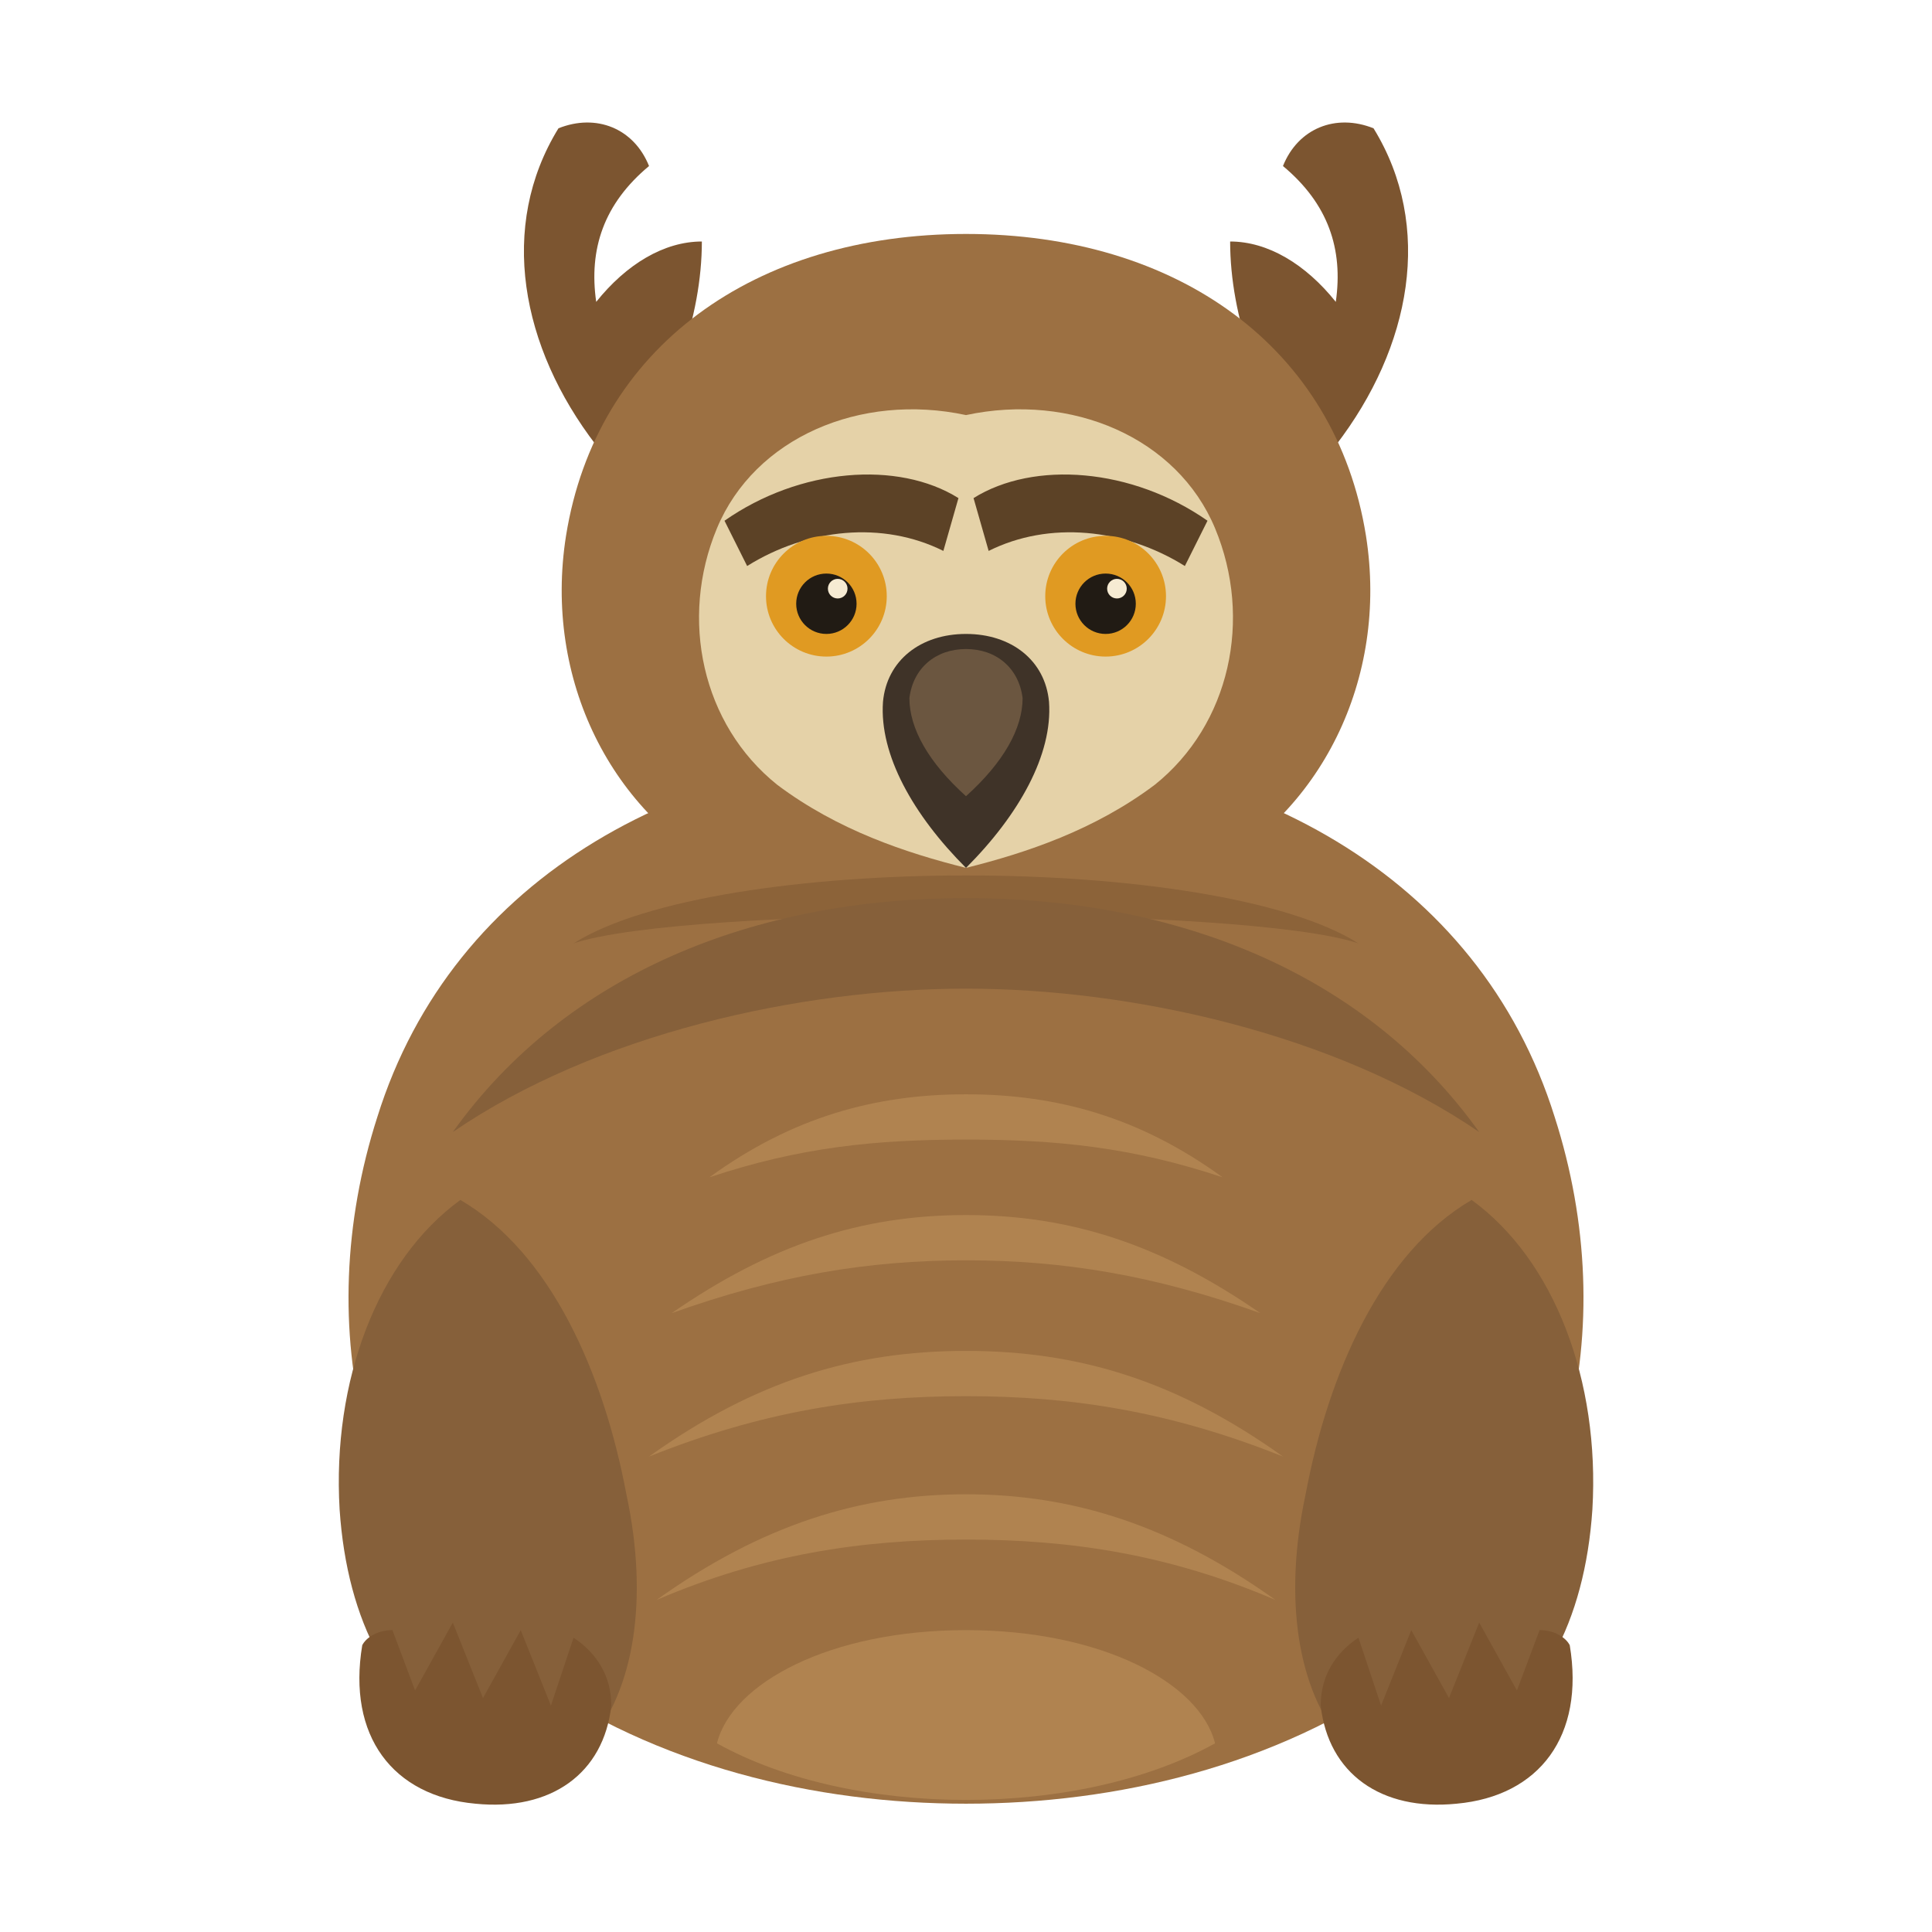
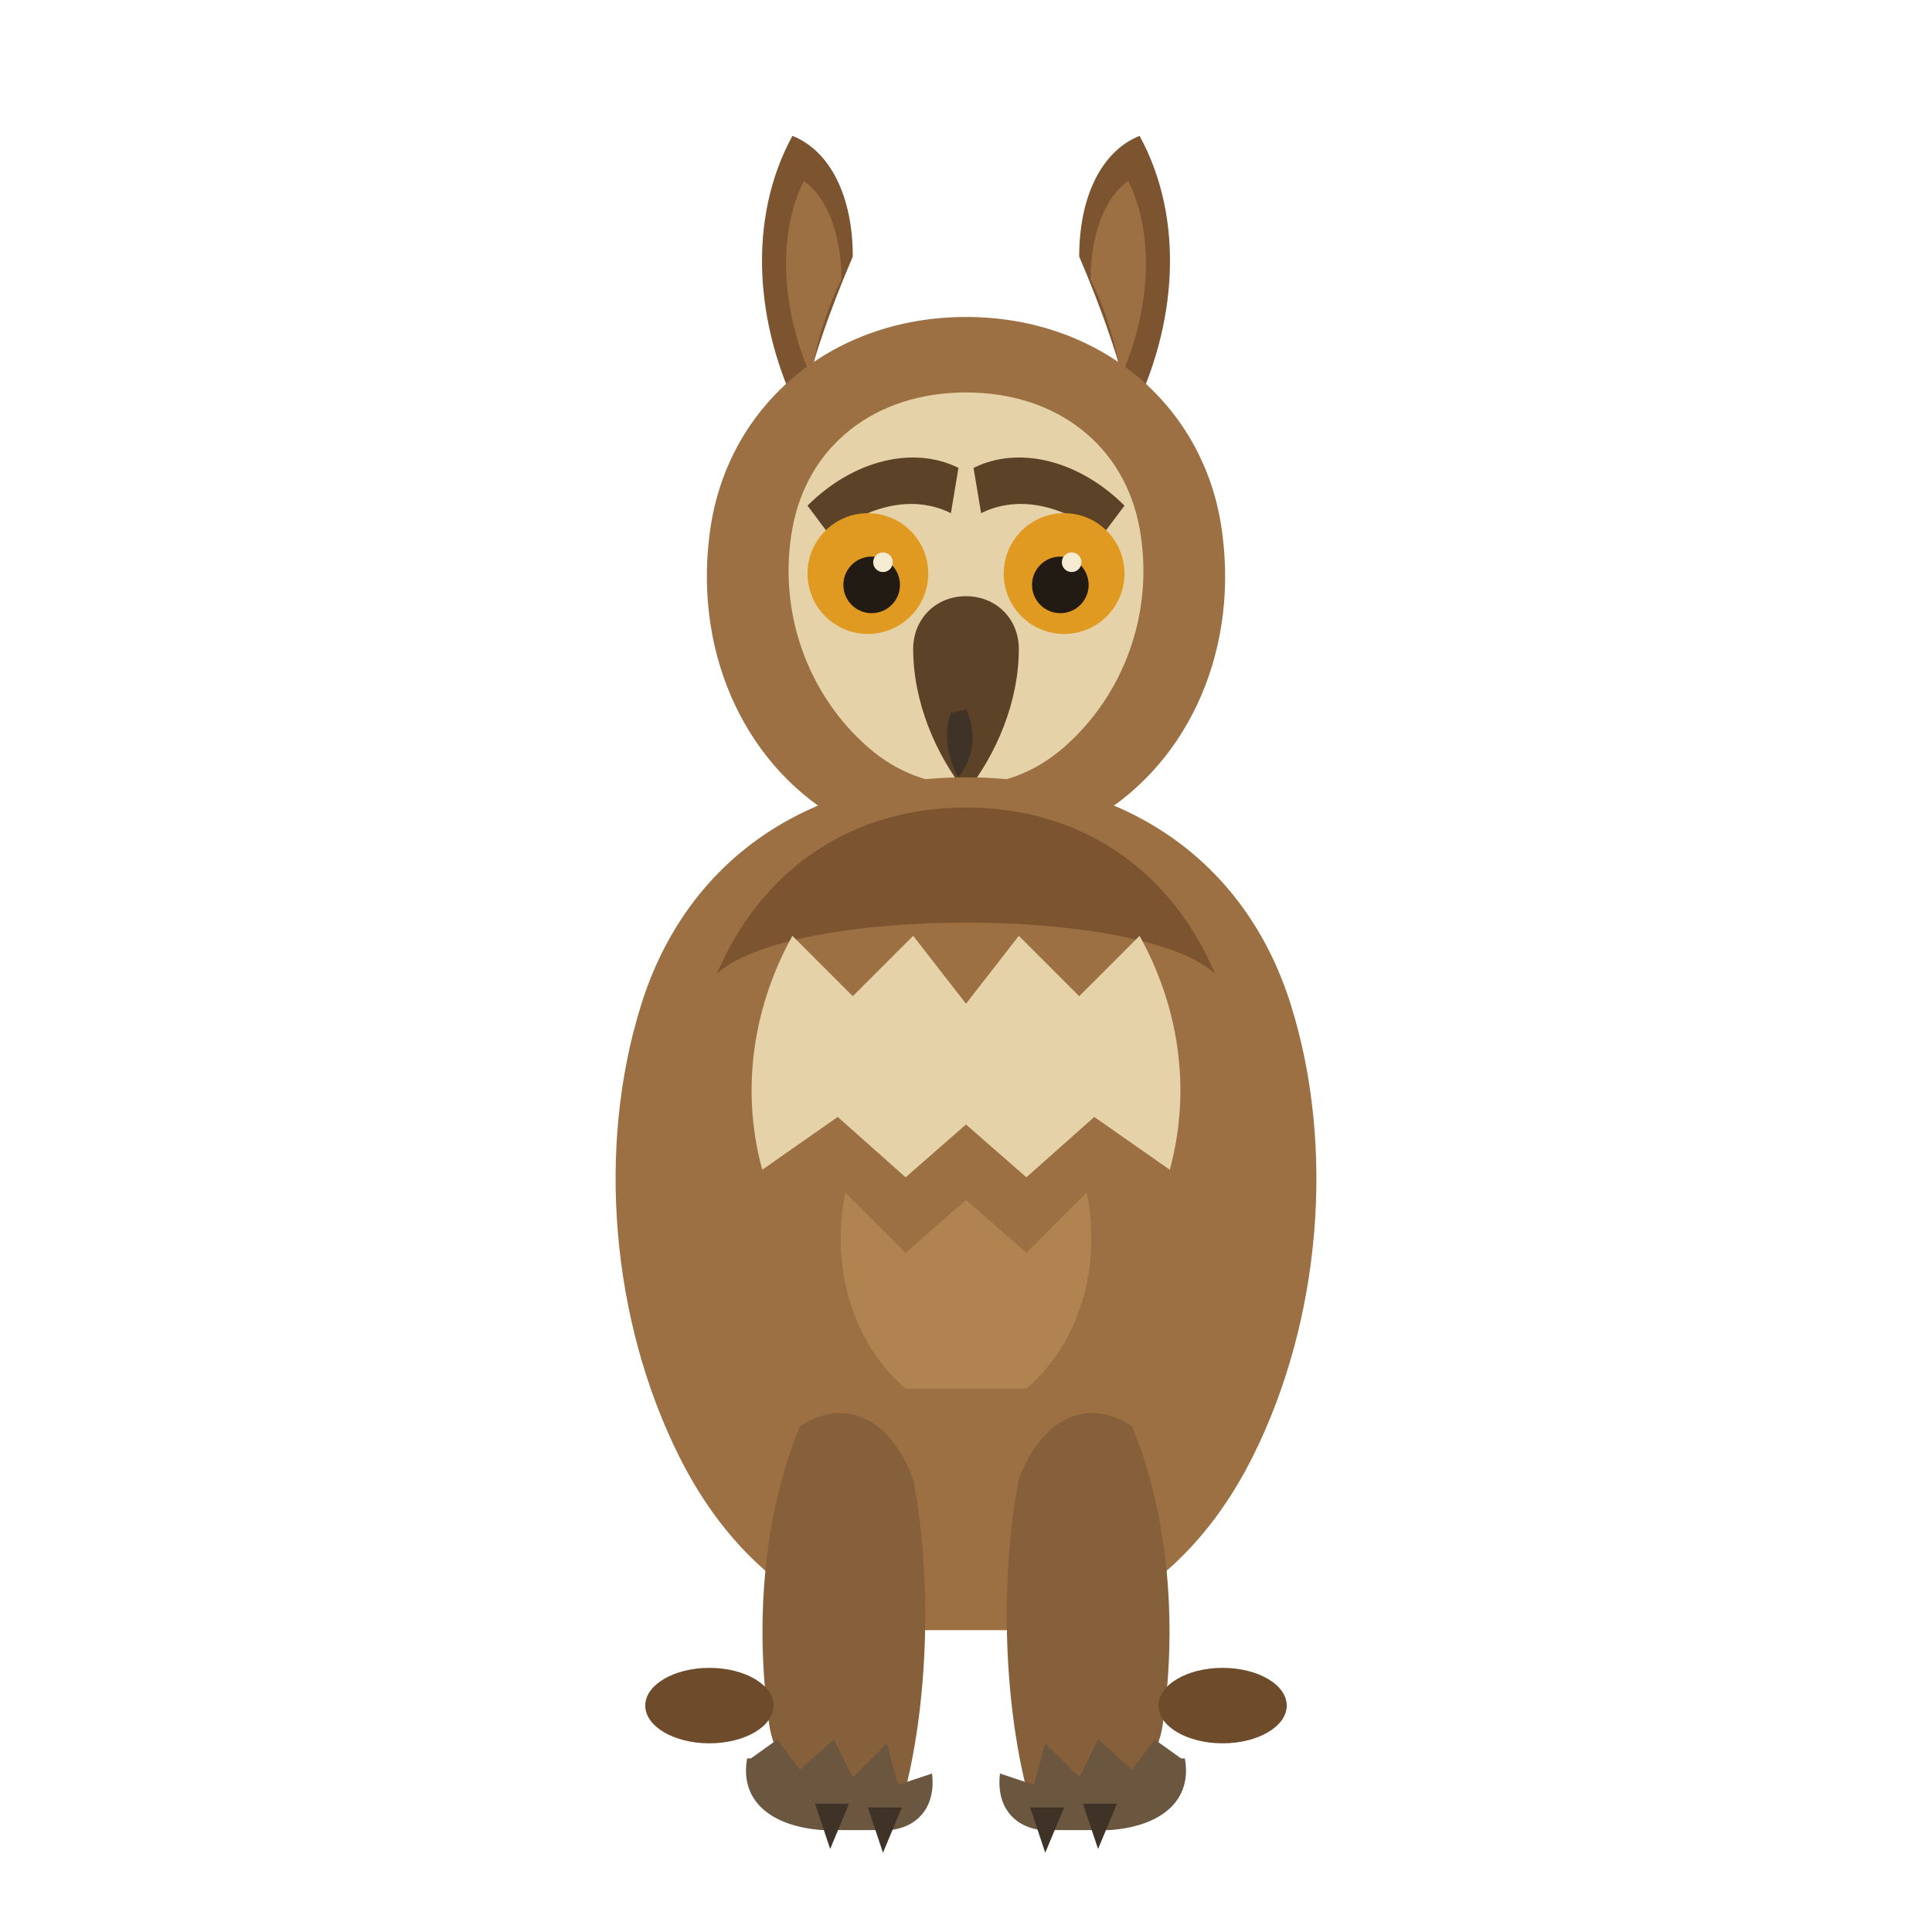
<svg xmlns="http://www.w3.org/2000/svg" viewBox="0 0 512 512" width="512" height="512">
-   <path d="M158 118 C138 92 132 60 148 34 C158 30 168 34 172 44 C160 54 156 66 158 80 C166 70 176 64 186 64 C186 84 178 106 166 122 Z" fill="#7C5530" />
-   <path d="M354 118 C374 92 380 60 364 34 C354 30 344 34 340 44 C352 54 356 66 354 80 C346 70 336 64 326 64 C326 84 334 106 346 122 Z" fill="#7C5530" />
-   <path d="M256 62 C312 62 354 92 362 142 C368 180 350 216 318 232 C298 241 276 246 256 246 C236 246 214 241 194 232 C162 216 144 180 150 142 C158 92 200 62 256 62 Z" fill="#9C7042" />
-   <path d="M256 198 C330 198 392 232 412 296 C430 352 416 412 372 444 C338 468 296 478 256 478 C216 478 174 468 140 444 C96 412 82 352 100 296 C120 232 182 198 256 198 Z" fill="#9C7042" />
-   <path d="M152 250 C190 226 322 226 360 250 C330 240 182 240 152 250 Z" fill="#7C5530" opacity="0.5" />
-   <path d="M120 300 C150 258 200 238 256 238 C312 238 362 258 392 300 C354 274 300 262 256 262 C212 262 158 274 120 300 Z" fill="#86603A" />
-   <path d="M188 312 C210 296 232 290 256 290 C280 290 302 296 324 312 C300 304 280 302 256 302 C232 302 212 304 188 312 Z" fill="#B08350" />
-   <path d="M178 348 C204 330 228 322 256 322 C284 322 308 330 334 348 C306 338 282 334 256 334 C230 334 206 338 178 348 Z" fill="#B08350" />
-   <path d="M172 386 C200 366 226 358 256 358 C286 358 312 366 340 386 C310 374 284 370 256 370 C228 370 202 374 172 386 Z" fill="#B08350" />
-   <path d="M174 424 C202 404 228 396 256 396 C284 396 310 404 338 424 C310 412 284 408 256 408 C228 408 202 412 174 424 Z" fill="#B08350" />
-   <path d="M256 432 C292 432 318 446 322 462 C304 472 280 477 256 477 C232 477 208 472 190 462 C194 446 220 432 256 432 Z" fill="#B08350" />
-   <path d="M122 318 C100 334 88 366 90 400 C92 430 104 452 124 462 L156 462 C168 448 172 424 166 396 C160 364 146 332 122 318 Z" fill="#86603A" />
-   <path d="M390 318 C412 334 424 366 422 400 C420 430 408 452 388 462 L356 462 C344 448 340 424 346 396 C352 364 366 332 390 318 Z" fill="#86603A" />
-   <path d="M96 436 C92 460 104 476 126 478 C146 480 160 470 162 452 C162 444 158 438 152 434 L146 452 L138 432 L128 450 L120 430 L110 448 L104 432 C100 432 97 434 96 436 Z" fill="#7C5530" />
-   <path d="M416 436 C420 460 408 476 386 478 C366 480 352 470 350 452 C350 444 354 438 360 434 L366 452 L374 432 L384 450 L392 430 L402 448 L408 432 C412 432 415 434 416 436 Z" fill="#7C5530" />
-   <path d="M256 110 C284 104 312 116 322 140 C332 164 326 192 306 208 C290 220 272 226 256 230 C240 226 222 220 206 208 C186 192 180 164 190 140 C200 116 228 104 256 110 Z" fill="#E5D2A8" />
-   <path d="M192 138 C212 124 238 122 254 132 L250 146 C234 138 214 140 198 150 Z" fill="#5C4226" />
-   <path d="M320 138 C300 124 274 122 258 132 L262 146 C278 138 298 140 314 150 Z" fill="#5C4226" />
-   <circle cx="219" cy="158" r="16" fill="#E09A22" />
-   <circle cx="293" cy="158" r="16" fill="#E09A22" />
-   <circle cx="219" cy="160" r="8" fill="#211B14" />
-   <circle cx="293" cy="160" r="8" fill="#211B14" />
-   <circle cx="222" cy="156" r="2.6" fill="#F6EBD3" />
-   <circle cx="296" cy="156" r="2.6" fill="#F6EBD3" />
-   <path d="M256 168 C268 168 277 175 278 186 C279 200 270 216 256 230 C242 216 233 200 234 186 C235 175 244 168 256 168 Z" fill="#3F3328" />
-   <path d="M256 172 C264 172 270 177 271 185 C271 193 266 202 256 211 C246 202 241 193 241 185 C242 177 248 172 256 172 Z" fill="#6B5640" />
+   <path d="M212 110 C200 86 198 58 210 36 C220 40 226 52 226 68 C220 82 215 96 212 110 Z" fill="#7C5530" />
+   <path d="M300 110 C312 86 314 58 302 36 C292 40 286 52 286 68 C292 82 297 96 300 110 Z" fill="#7C5530" />
+   <path d="M215 100 C207 82 206 62 213 48 C219 52 223 62 223 74 C219 82 216 92 215 100 Z" fill="#9C7042" />
+   <path d="M297 100 C305 82 306 62 299 48 C293 52 289 62 289 74 C293 82 296 92 297 100 Z" fill="#9C7042" />
+   <path d="M256 84 C292 84 320 108 324 142 C328 174 314 204 288 218 C278 224 267 227 256 227 C245 227 234 224 224 218 C198 204 184 174 188 142 C192 108 220 84 256 84 Z" fill="#9C7042" />
+   <path d="M256 104 C280 104 298 118 302 140 C306 162 298 184 282 198 C274 205 265 208 256 208 C247 208 238 205 230 198 C214 184 206 162 210 140 C214 118 232 104 256 104 Z" fill="#E5D2A8" />
+   <path d="M214 134 C226 122 242 118 254 124 L252 136 C242 131 230 134 220 142 Z" fill="#5C4226" />
+   <path d="M298 134 C286 122 270 118 258 124 L260 136 C270 131 282 134 292 142 Z" fill="#5C4226" />
+   <circle cx="230" cy="152" r="16" fill="#E09A22" />
+   <circle cx="282" cy="152" r="16" fill="#E09A22" />
+   <circle cx="231" cy="155" r="7.5" fill="#211B14" />
+   <circle cx="281" cy="155" r="7.5" fill="#211B14" />
+   <circle cx="234" cy="149" r="2.6" fill="#F6EBD3" />
+   <circle cx="284" cy="149" r="2.6" fill="#F6EBD3" />
+   <path d="M256 158 C264 158 270 164 270 172 C270 186 264 200 256 210 C248 200 242 186 242 172 C242 164 248 158 256 158 Z" fill="#5C4226" />
+   <path d="M256 188 C259 194 258 201 254 206 C251 201 250 194 252 189 Z" fill="#3F3328" />
+   <path d="M256 206 C298 206 330 228 342 266 C354 304 350 350 332 386 C320 410 302 426 280 432 L232 432 C210 426 192 410 180 386 C162 350 158 304 170 266 C182 228 214 206 256 206 Z" fill="#9C7042" />
+   <path d="M256 214 C286 214 310 230 322 258 C302 240 210 240 190 258 C202 230 226 214 256 214 Z" fill="#7C5530" />
+   <path d="M210 248 L226 264 L242 248 L256 266 L270 248 L286 264 L302 248 C312 266 316 288 310 310 L290 296 L272 312 L256 298 L240 312 L222 296 L202 310 C196 288 200 266 210 248 Z" fill="#E5D2A8" />
+   <path d="M224 316 L240 332 L256 318 L272 332 L288 316 C292 336 286 356 272 368 L240 368 C226 356 220 336 224 316 Z" fill="#B08350" />
+   <path d="M212 378 C202 402 200 432 204 458 C206 468 212 474 222 474 L240 474 C246 450 247 418 242 392 C236 376 224 370 212 378 Z" fill="#86603A" />
+   <path d="M300 378 C310 402 312 432 308 458 C306 468 300 474 290 474 L272 474 C266 450 265 418 270 392 C276 376 288 370 300 378 Z" fill="#86603A" />
+   <path d="M198 466 C196 477 204 484 218 485 L236 485 C244 484 248 478 247 470 L238 473 L235 462 L226 471 L221 461 L212 469 L206 461 L199 466 Z" fill="#6B5640" />
+   <path d="M314 466 C316 477 308 484 294 485 L276 485 C268 484 264 478 265 470 L274 473 L277 462 L286 471 L291 461 L300 469 L306 461 L313 466 Z" fill="#6B5640" />
+   <path d="M216 478 L220 490 L225 478 Z" fill="#3F3328" />
+   <path d="M230 479 L234 491 L239 479 Z" fill="#3F3328" />
+   <path d="M287 478 L291 490 L296 478 Z" fill="#3F3328" />
+   <path d="M273 479 L277 491 L282 479 Z" fill="#3F3328" />
+   <ellipse cx="188" cy="452" rx="17" ry="10" fill="#6E4C2B" />
+   <ellipse cx="324" cy="452" rx="17" ry="10" fill="#6E4C2B" />
</svg>
